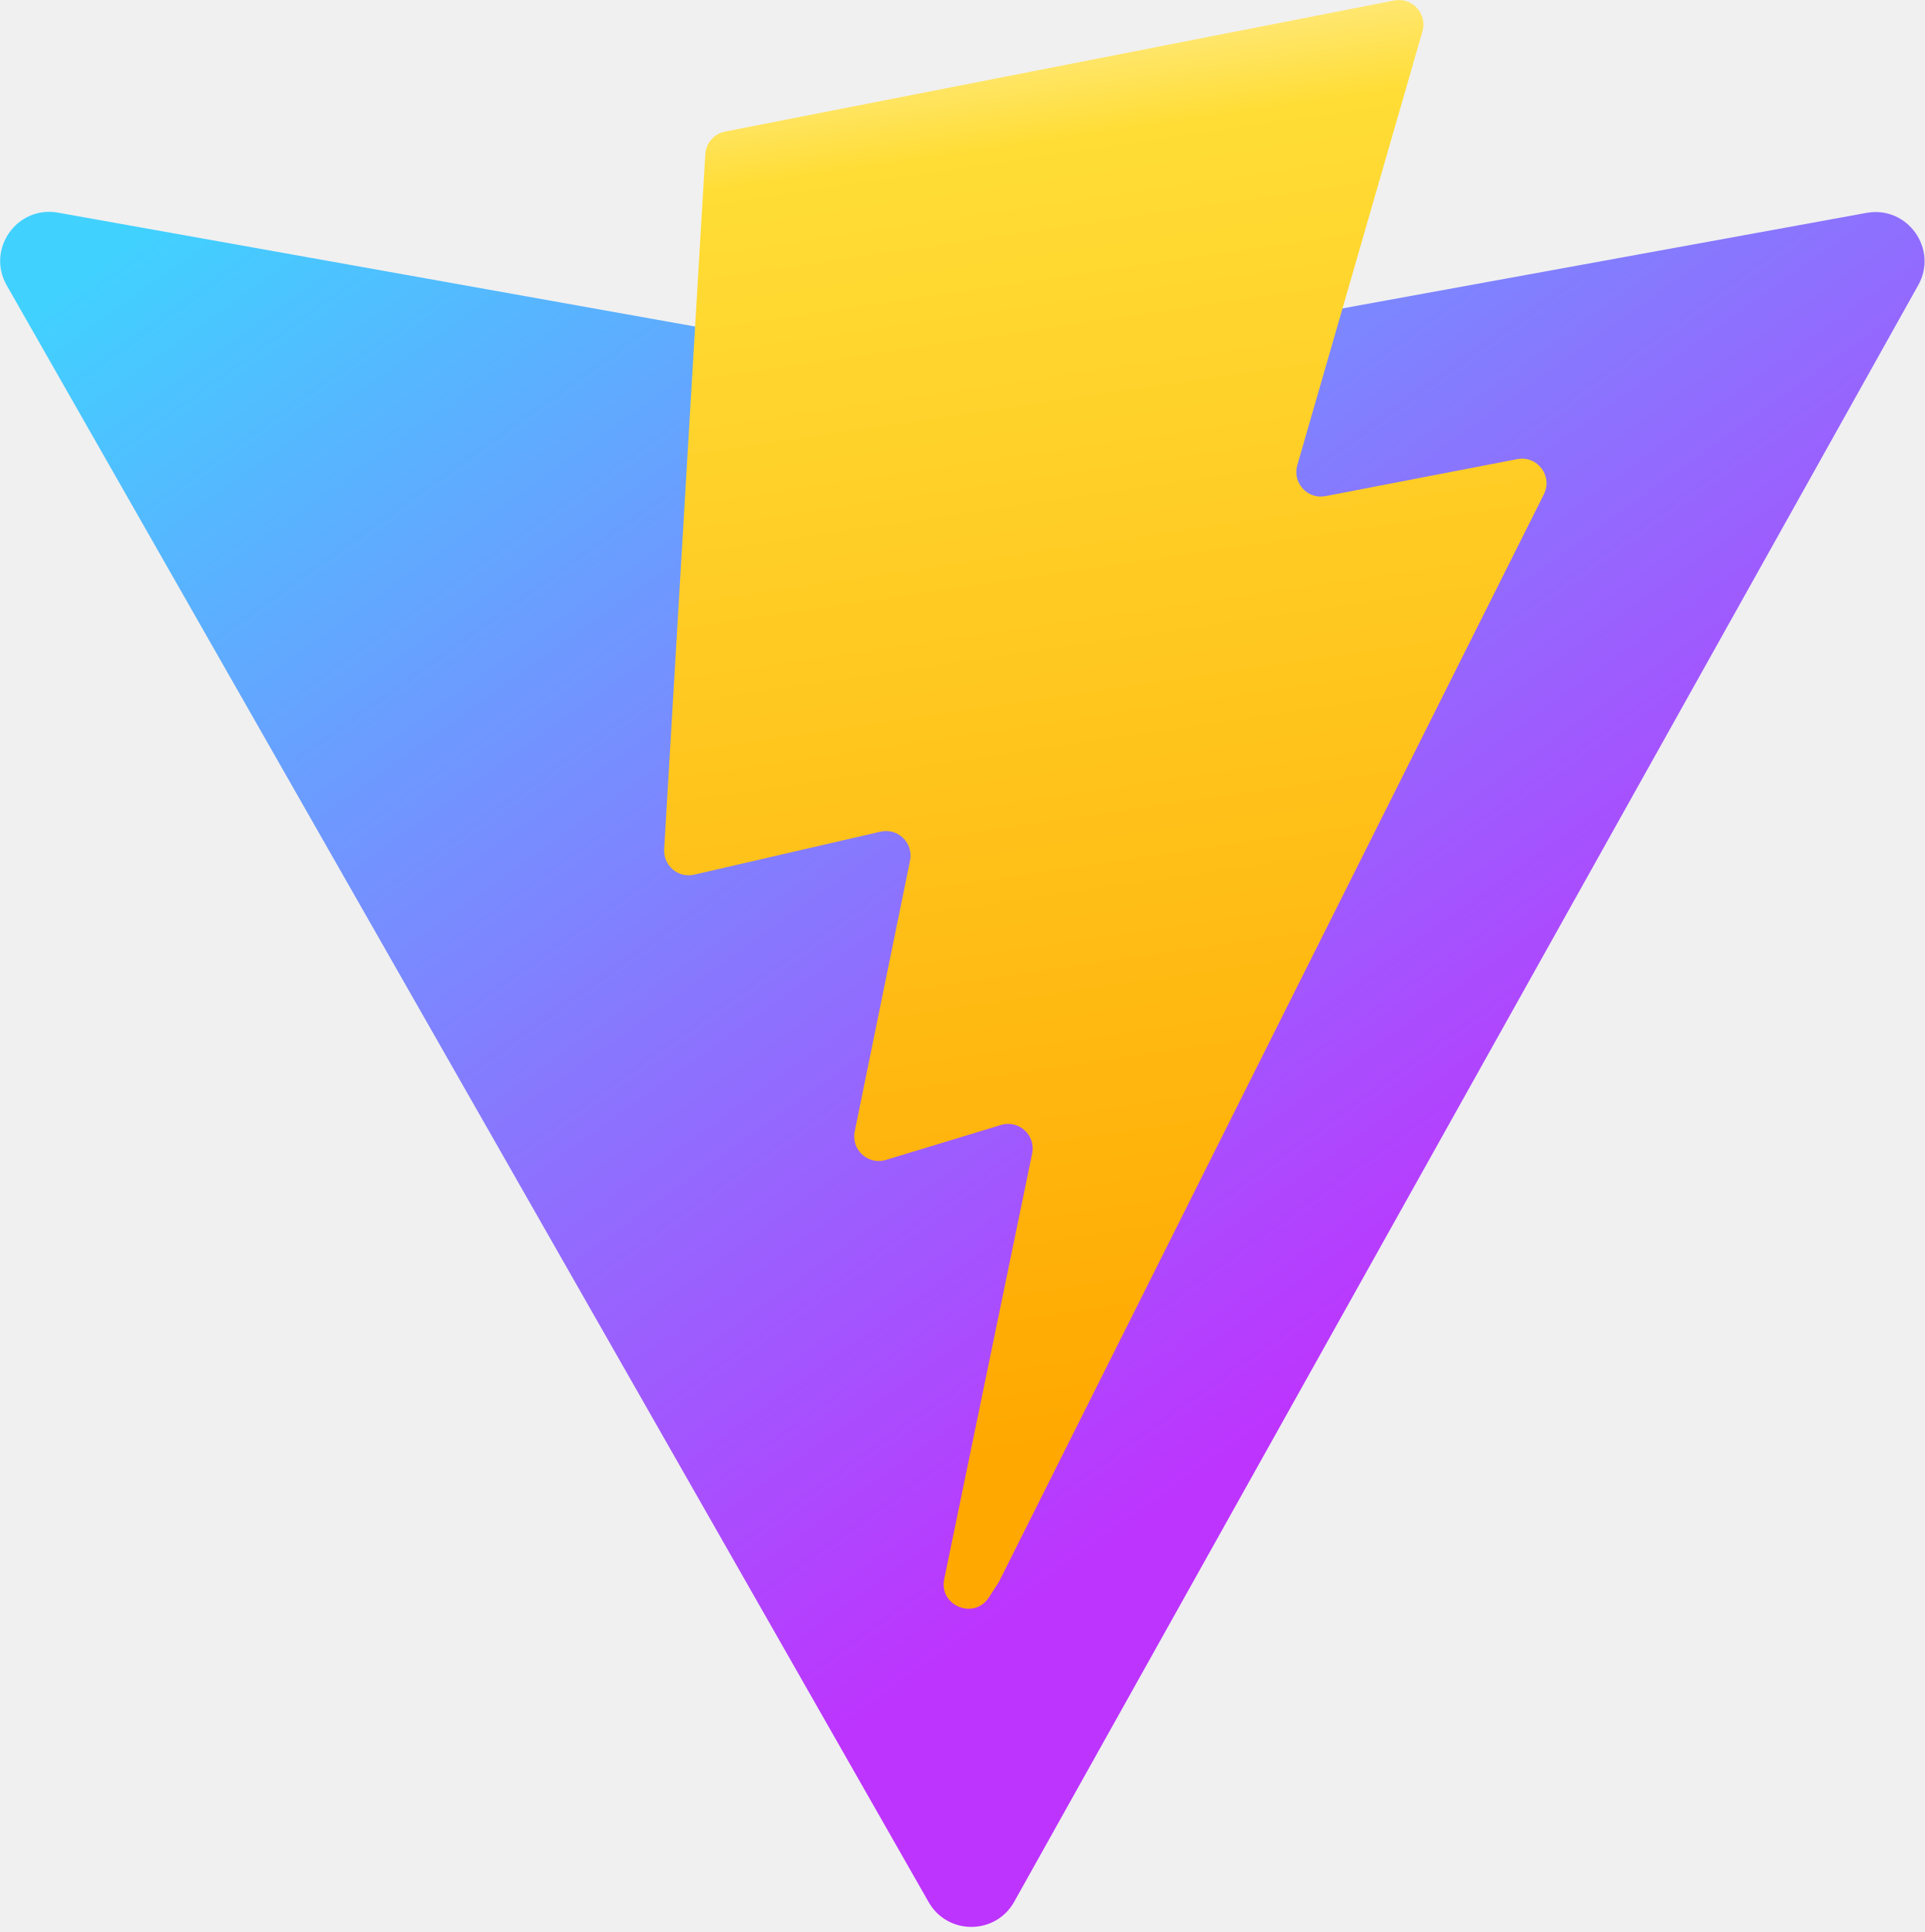
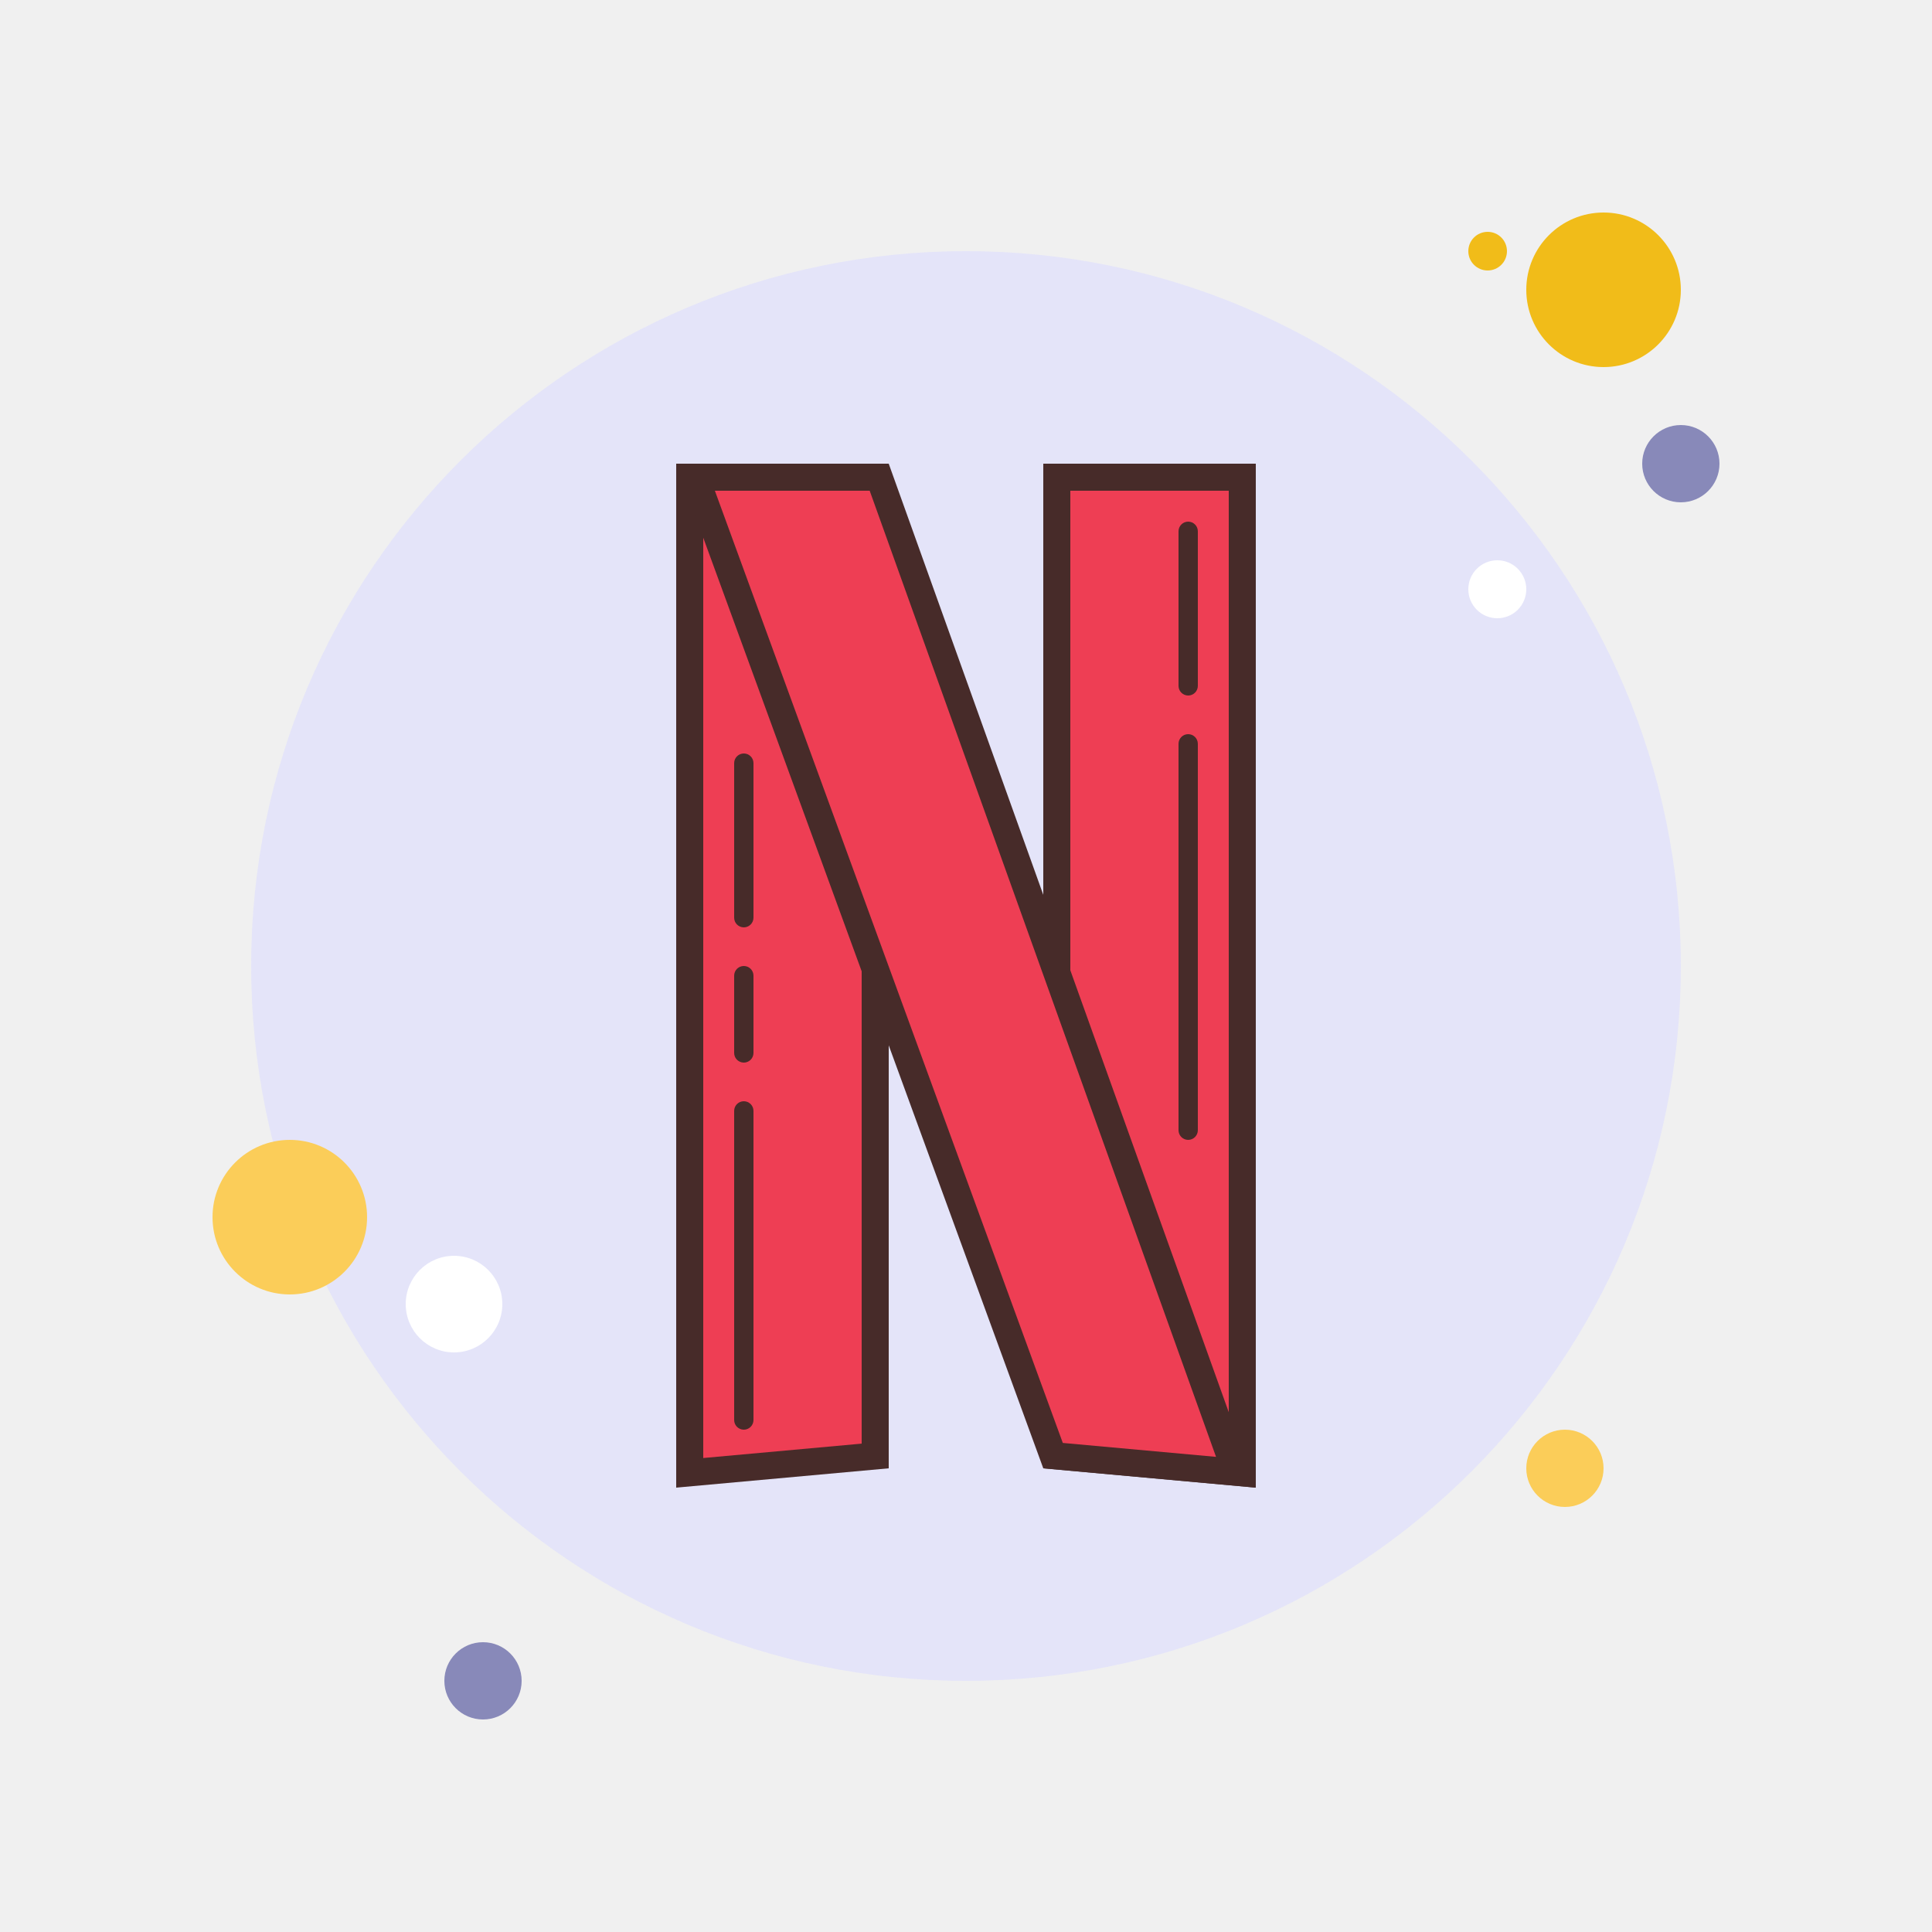
- <svg xmlns="http://www.w3.org/2000/svg" aria-hidden="true" role="img" class="iconify iconify--logos" width="31.88" height="32" preserveAspectRatio="xMidYMid meet" viewBox="0 0 256 257">
-   <defs>
-     <linearGradient id="IconifyId1813088fe1fbc01fb466" x1="-.828%" x2="57.636%" y1="7.652%" y2="78.411%">
-       <stop offset="0%" stop-color="#41D1FF" />
-       <stop offset="100%" stop-color="#BD34FE" />
-     </linearGradient>
-     <linearGradient id="IconifyId1813088fe1fbc01fb467" x1="43.376%" x2="50.316%" y1="2.242%" y2="89.03%">
-       <stop offset="0%" stop-color="#FFEA83" />
-       <stop offset="8.333%" stop-color="#FFDD35" />
-       <stop offset="100%" stop-color="#FFA800" />
-     </linearGradient>
-   </defs>
-   <path fill="url(#IconifyId1813088fe1fbc01fb466)" d="M255.153 37.938L134.897 252.976c-2.483 4.44-8.862 4.466-11.382.048L.875 37.958c-2.746-4.814 1.371-10.646 6.827-9.67l120.385 21.517a6.537 6.537 0 0 0 2.322-.004l117.867-21.483c5.438-.991 9.574 4.796 6.877 9.62Z" />
-   <path fill="url(#IconifyId1813088fe1fbc01fb467)" d="M185.432.063L96.44 17.501a3.268 3.268 0 0 0-2.634 3.014l-5.474 92.456a3.268 3.268 0 0 0 3.997 3.378l24.777-5.718c2.318-.535 4.413 1.507 3.936 3.838l-7.361 36.047c-.495 2.426 1.782 4.5 4.151 3.78l15.304-4.649c2.372-.72 4.652 1.36 4.15 3.788l-11.698 56.621c-.732 3.542 3.979 5.473 5.943 2.437l1.313-2.028l72.516-144.72c1.215-2.423-.88-5.186-3.54-4.672l-25.505 4.922c-2.396.462-4.435-1.77-3.759-4.114l16.646-57.705c.677-2.35-1.37-4.583-3.769-4.113Z" />
+ <svg xmlns="http://www.w3.org/2000/svg" viewBox="0 0 100 100" width="100px" height="100px">
+   <circle cx="77" cy="13" r="1" fill="#f1bc19" />
+   <circle cx="50" cy="50" r="37" fill="#e4e4f9" />
+   <circle cx="83" cy="15" r="4" fill="#f1bc19" />
+   <circle cx="87" cy="24" r="2" fill="#8889b9" />
+   <circle cx="81" cy="76" r="2" fill="#fbcd59" />
+   <circle cx="15" cy="63" r="4" fill="#fbcd59" />
+   <circle cx="25" cy="87" r="2" fill="#8889b9" />
+   <circle cx="23.5" cy="67.5" r="2.5" fill="#fff" />
+   <circle cx="77.5" cy="30.5" r="1.5" fill="#fff" />
+   <g>
+     <polygon fill="#ee3e54" points="35.7,24.7 45.3,24.7 45.3,75.361 35.7,76.234" />
+     <path fill="#472b29" d="M44.6,25.4v49.322l-8.2,0.745V25.4H44.6 M46,24H35v53l11-1V24L46,24z" />
+     <polygon fill="#ee3e54" points="54.7,75.361 54.7,24.7 64.3,24.7 64.3,76.234" />
+     <path fill="#472b29" d="M63.6,25.4v50.067l-8.2-0.745V25.4H63.6 M65,24H54v52l11,1V24L65,24z" />
+     <polygon fill="#ee3e54" points="54.505,75.343 36.001,24.7 45.507,24.7 63.971,76.203" />
+     <path fill="#472b29" d="M45.015,25.4l17.927,50.007l-7.931-0.721L37.002,25.4H45.015 M46,24H35l19,52l11,1L46,24L46,24z" />
+     <path fill="#472b29" d="M61.5,36c-0.276,0-0.5-0.224-0.5-0.5v-8c0-0.276,0.224-0.5,0.5-0.5s0.5,0.224,0.5,0.5v8 C62,35.776,61.776,36,61.5,36z" />
+     <path fill="#472b29" d="M38.5,48c-0.276,0-0.5-0.224-0.5-0.5v-8c0-0.276,0.224-0.5,0.5-0.5s0.5,0.224,0.5,0.5v8 C39,47.776,38.776,48,38.5,48z" />
+     <g>
+       <path fill="#472b29" d="M38.5,74c-0.276,0-0.5-0.224-0.5-0.5v-16c0-0.276,0.224-0.5,0.5-0.5s0.5,0.224,0.5,0.5v16 C39,73.776,38.776,74,38.5,74z" />
+     </g>
+     <g>
+       <path fill="#472b29" d="M38.5,55c-0.276,0-0.5-0.224-0.5-0.5v-4c0-0.276,0.224-0.5,0.5-0.5s0.5,0.224,0.5,0.5v4 C39,54.776,38.776,55,38.5,55z" />
+     </g>
+     <g>
+       <path fill="#472b29" d="M61.5,59c-0.276,0-0.5-0.224-0.5-0.5v-20c0-0.276,0.224-0.5,0.5-0.5s0.5,0.224,0.5,0.5v20 C62,58.776,61.776,59,61.5,59z" />
+     </g>
+   </g>
</svg>
